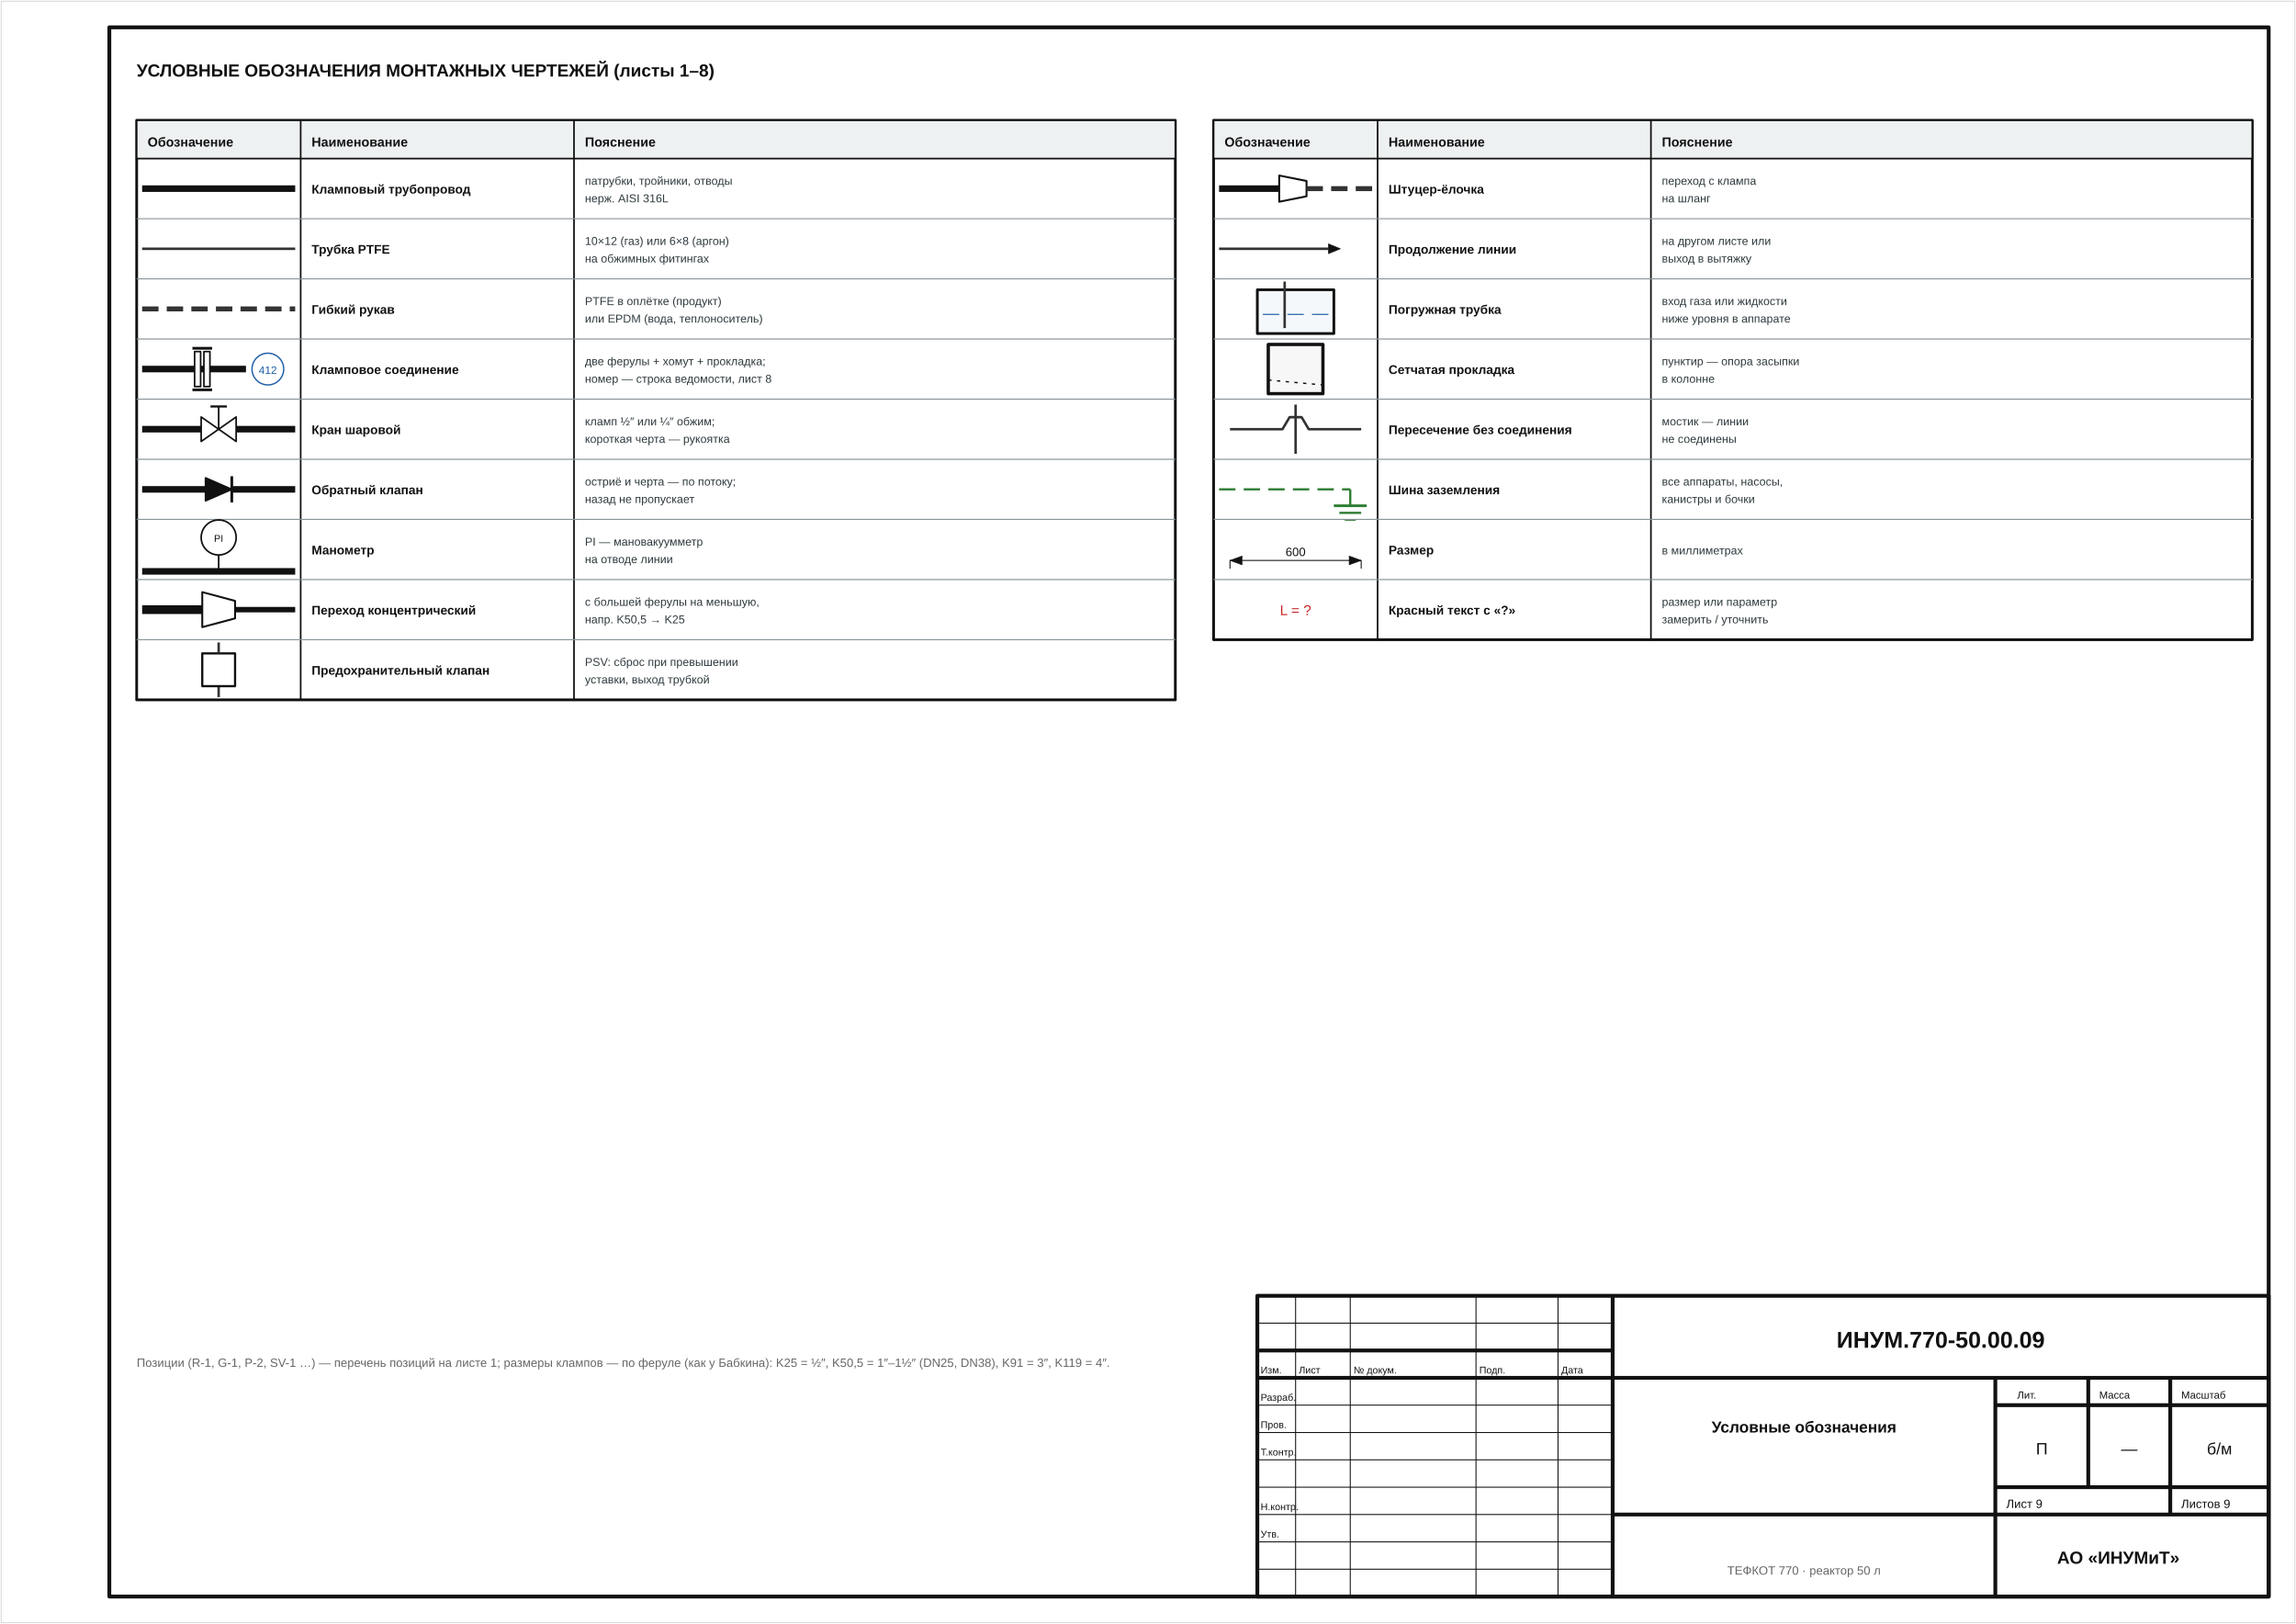
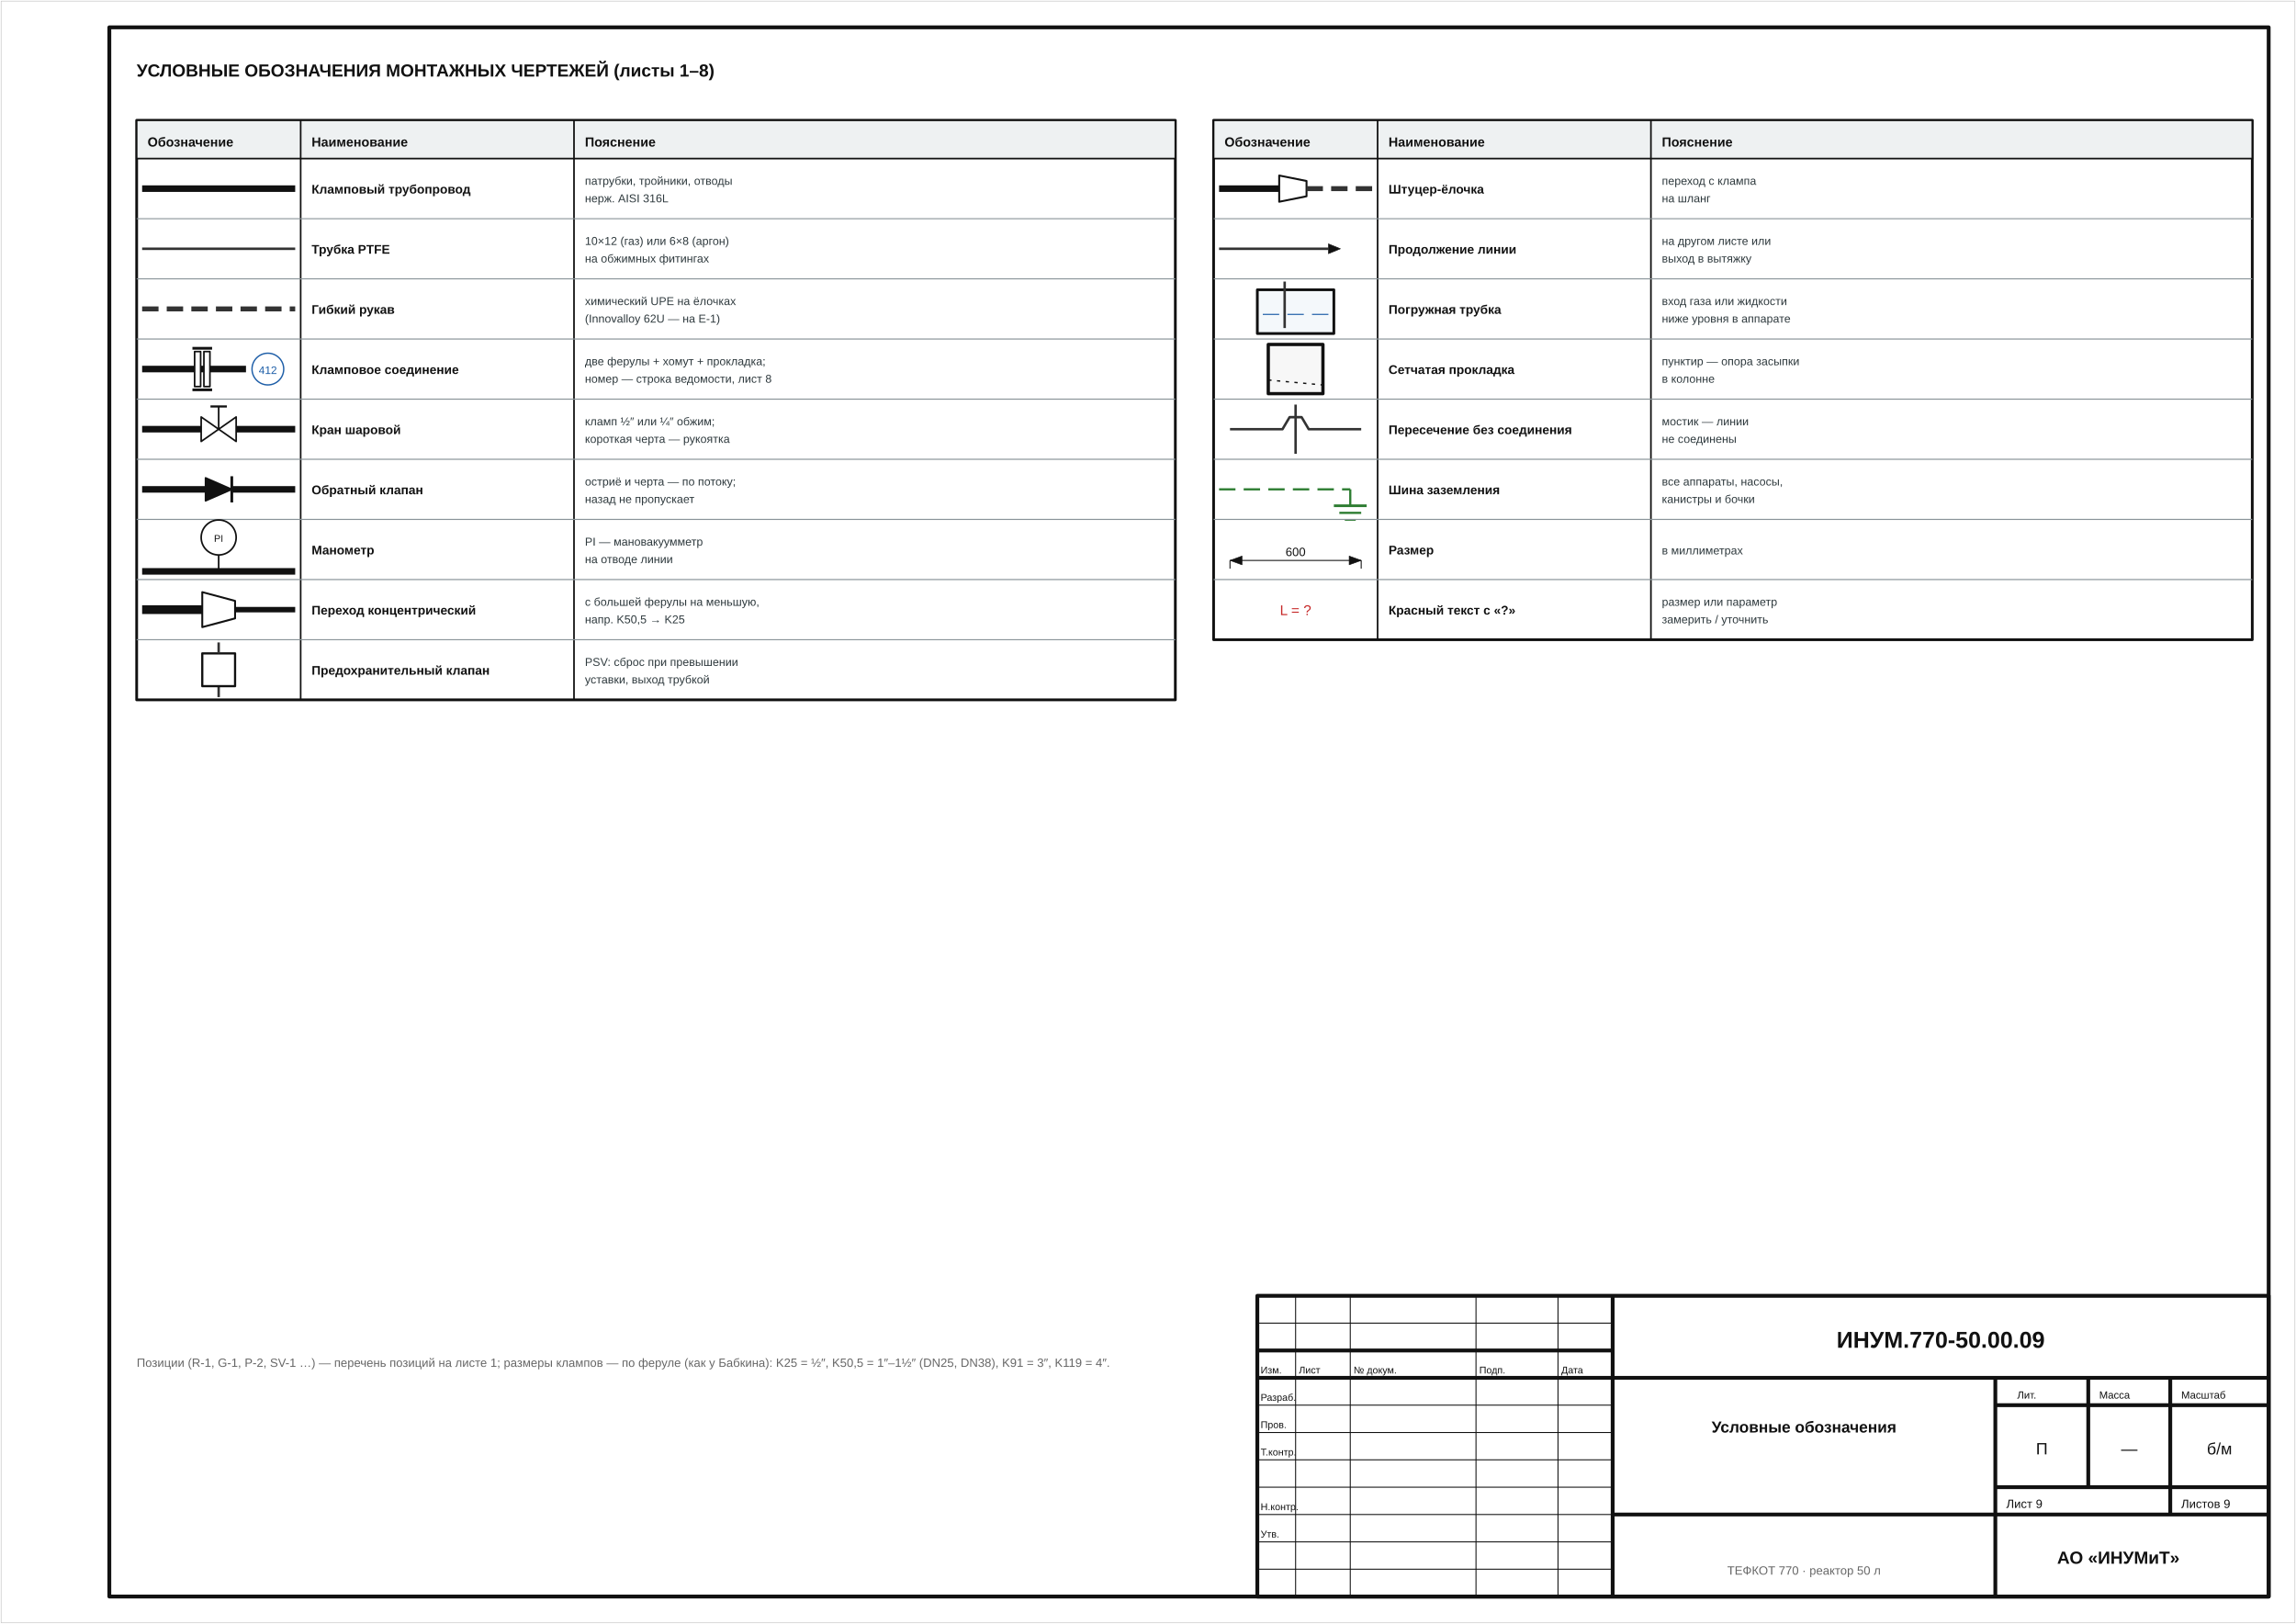
<svg xmlns="http://www.w3.org/2000/svg" viewBox="0 0 420.0 297.0" width="420.0mm" height="297.0mm" font-family="Arial, 'Liberation Sans', sans-serif">
  <rect width="100%" height="100%" fill="#fff" />
  <path d="M0.20,0.20 L419.80,0.20 L419.80,296.80 L0.20,296.80 Z" fill="none" stroke="#bbbbbb" stroke-width="0.1" stroke-linejoin="round" />
  <path d="M20.00,5.00 L415.00,5.00 L415.00,292.00 L20.00,292.00 Z" fill="none" stroke="#111111" stroke-width="0.7" stroke-linejoin="round" />
  <path d="M230.00,237.00 L415.00,237.00 L415.00,292.00 L230.00,292.00 Z" fill="none" stroke="#111111" stroke-width="0.7" stroke-linejoin="round" />
  <path d="M230.00,242.00 L295.00,242.00" fill="none" stroke="#111111" stroke-width="0.18" stroke-linejoin="round" />
  <path d="M230.00,247.00 L295.00,247.00" fill="none" stroke="#111111" stroke-width="0.7" stroke-linejoin="round" />
  <path d="M230.00,252.00 L295.00,252.00" fill="none" stroke="#111111" stroke-width="0.7" stroke-linejoin="round" />
  <path d="M230.00,257.00 L295.00,257.00" fill="none" stroke="#111111" stroke-width="0.18" stroke-linejoin="round" />
  <path d="M230.00,262.00 L295.00,262.00" fill="none" stroke="#111111" stroke-width="0.18" stroke-linejoin="round" />
  <path d="M230.00,267.00 L295.00,267.00" fill="none" stroke="#111111" stroke-width="0.18" stroke-linejoin="round" />
  <path d="M230.00,272.00 L295.00,272.00" fill="none" stroke="#111111" stroke-width="0.18" stroke-linejoin="round" />
  <path d="M230.00,277.00 L295.00,277.00" fill="none" stroke="#111111" stroke-width="0.18" stroke-linejoin="round" />
  <path d="M230.00,282.00 L295.00,282.00" fill="none" stroke="#111111" stroke-width="0.18" stroke-linejoin="round" />
  <path d="M230.00,287.00 L295.00,287.00" fill="none" stroke="#111111" stroke-width="0.18" stroke-linejoin="round" />
  <path d="M237.00,237.00 L237.00,292.00" fill="none" stroke="#111111" stroke-width="0.18" stroke-linejoin="round" />
  <path d="M247.00,237.00 L247.00,292.00" fill="none" stroke="#111111" stroke-width="0.18" stroke-linejoin="round" />
  <path d="M270.00,237.00 L270.00,292.00" fill="none" stroke="#111111" stroke-width="0.18" stroke-linejoin="round" />
  <path d="M285.00,237.00 L285.00,292.00" fill="none" stroke="#111111" stroke-width="0.18" stroke-linejoin="round" />
  <path d="M295.00,237.00 L295.00,292.00" fill="none" stroke="#111111" stroke-width="0.7" stroke-linejoin="round" />
  <text x="230.60" y="251.20" font-size="1.8" text-anchor="start" fill="#111111">Изм.</text>
  <text x="237.60" y="251.20" font-size="1.8" text-anchor="start" fill="#111111">Лист</text>
  <text x="247.60" y="251.20" font-size="1.8" text-anchor="start" fill="#111111">№ докум.</text>
  <text x="270.60" y="251.20" font-size="1.8" text-anchor="start" fill="#111111">Подп.</text>
  <text x="285.60" y="251.20" font-size="1.8" text-anchor="start" fill="#111111">Дата</text>
  <text x="230.60" y="256.20" font-size="1.8" text-anchor="start" fill="#111111">Разраб.</text>
  <text x="230.60" y="261.20" font-size="1.8" text-anchor="start" fill="#111111">Пров.</text>
  <text x="230.60" y="266.20" font-size="1.8" text-anchor="start" fill="#111111">Т.контр.</text>
  <text x="230.60" y="276.20" font-size="1.8" text-anchor="start" fill="#111111">Н.контр.</text>
  <text x="230.60" y="281.20" font-size="1.8" text-anchor="start" fill="#111111">Утв.</text>
  <path d="M295.00,252.00 L415.00,252.00" fill="none" stroke="#111111" stroke-width="0.7" stroke-linejoin="round" />
  <text x="355.00" y="246.50" font-size="4.2" text-anchor="middle" fill="#111111" font-weight="bold">ИНУМ.770-50.00.09</text>
  <path d="M365.00,252.00 L365.00,292.00" fill="none" stroke="#111111" stroke-width="0.7" stroke-linejoin="round" />
  <path d="M295.00,277.00 L415.00,277.00" fill="none" stroke="#111111" stroke-width="0.7" stroke-linejoin="round" />
  <text x="330.00" y="262.00" font-size="2.9" text-anchor="middle" fill="#111111" font-weight="bold">Условные обозначения</text>
  <path d="M365.00,257.00 L415.00,257.00" fill="none" stroke="#111111" stroke-width="0.7" stroke-linejoin="round" />
  <path d="M365.00,272.00 L415.00,272.00" fill="none" stroke="#111111" stroke-width="0.7" stroke-linejoin="round" />
  <path d="M382.00,252.00 L382.00,272.00" fill="none" stroke="#111111" stroke-width="0.7" stroke-linejoin="round" />
  <path d="M397.00,252.00 L397.00,272.00" fill="none" stroke="#111111" stroke-width="0.7" stroke-linejoin="round" />
  <text x="369.00" y="255.80" font-size="1.9" text-anchor="start" fill="#111111">Лит.</text>
  <text x="384.00" y="255.80" font-size="1.9" text-anchor="start" fill="#111111">Масса</text>
  <text x="399.00" y="255.80" font-size="1.9" text-anchor="start" fill="#111111">Масштаб</text>
  <text x="373.50" y="266.00" font-size="3" text-anchor="middle" fill="#111111">П</text>
  <text x="389.50" y="266.00" font-size="3" text-anchor="middle" fill="#111111">—</text>
  <text x="406.00" y="266.00" font-size="3" text-anchor="middle" fill="#111111">б/м</text>
  <path d="M397.00,272.00 L397.00,277.00" fill="none" stroke="#111111" stroke-width="0.7" stroke-linejoin="round" />
  <text x="367.00" y="275.80" font-size="2.2" text-anchor="start" fill="#111111">Лист 9</text>
  <text x="399.00" y="275.80" font-size="2.2" text-anchor="start" fill="#111111">Листов 9</text>
  <text x="387.50" y="286.00" font-size="3.2" text-anchor="middle" fill="#111111" font-weight="bold">АО «ИНУМиТ»</text>
  <text x="330.00" y="288.00" font-size="2.2" text-anchor="middle" fill="#666666">ТЕФКОТ 770 · реактор 50 л</text>
  <text x="25.00" y="14.00" font-size="3.2" text-anchor="start" fill="#111111" font-weight="bold">УСЛОВНЫЕ ОБОЗНАЧЕНИЯ МОНТАЖНЫХ ЧЕРТЕЖЕЙ (листы 1–8)</text>
  <path d="M25.00,22.00 L215.00,22.00 L215.00,128.00 L25.00,128.00 Z" fill="none" stroke="#111111" stroke-width="0.5" stroke-linejoin="round" />
  <path d="M25.00,22.00 L215.00,22.00 L215.00,29.00 L25.00,29.00 Z" fill="#eef1f2" stroke="#111111" stroke-width="0.3" stroke-linejoin="round" />
  <path d="M55.00,22.00 L55.00,128.00" fill="none" stroke="#111111" stroke-width="0.3" stroke-linejoin="round" />
  <path d="M105.00,22.00 L105.00,128.00" fill="none" stroke="#111111" stroke-width="0.3" stroke-linejoin="round" />
  <text x="27.00" y="26.80" font-size="2.4" text-anchor="start" fill="#111111" font-weight="bold">Обозначение</text>
  <text x="57.00" y="26.80" font-size="2.4" text-anchor="start" fill="#111111" font-weight="bold">Наименование</text>
  <text x="107.00" y="26.80" font-size="2.4" text-anchor="start" fill="#111111" font-weight="bold">Пояснение</text>
  <path d="M26.00,34.50 L54.00,34.50" fill="none" stroke="#111111" stroke-width="1.2" stroke-linejoin="round" />
  <text x="57.00" y="35.40" font-size="2.3" text-anchor="start" fill="#111111" font-weight="bold">Кламповый трубопровод</text>
  <text x="107.00" y="33.80" font-size="2.1" text-anchor="start" fill="#2f3a3e">патрубки, тройники, отводы</text>
  <text x="107.00" y="37.00" font-size="2.1" text-anchor="start" fill="#2f3a3e">нерж. AISI 316L</text>
  <path d="M25.00,40.00 L215.00,40.00" fill="none" stroke="#8a9499" stroke-width="0.2" stroke-linejoin="round" />
  <path d="M26.00,45.50 L54.00,45.50" fill="none" stroke="#333333" stroke-width="0.45" stroke-linejoin="round" />
  <text x="57.00" y="46.40" font-size="2.3" text-anchor="start" fill="#111111" font-weight="bold">Трубка PTFE</text>
  <text x="107.00" y="44.80" font-size="2.1" text-anchor="start" fill="#2f3a3e">10×12 (газ) или 6×8 (аргон)</text>
  <text x="107.00" y="48.00" font-size="2.1" text-anchor="start" fill="#2f3a3e">на обжимных фитингах</text>
  <path d="M25.00,51.00 L215.00,51.00" fill="none" stroke="#8a9499" stroke-width="0.2" stroke-linejoin="round" />
  <path d="M26.00,56.50 L54.00,56.50" fill="none" stroke="#333333" stroke-width="0.9" stroke-dasharray="3 1.5" stroke-linejoin="round" />
  <text x="57.00" y="57.40" font-size="2.3" text-anchor="start" fill="#111111" font-weight="bold">Гибкий рукав</text>
-   <text x="107.00" y="55.80" font-size="2.1" text-anchor="start" fill="#2f3a3e">PTFE в оплётке (продукт)</text>
-   <text x="107.00" y="59.00" font-size="2.1" text-anchor="start" fill="#2f3a3e">или EPDM (вода, теплоноситель)</text>
+   <text x="107.00" y="55.80" font-size="2.1" text-anchor="start" fill="#2f3a3e">химический UPE на ёлочках</text>
+   <text x="107.00" y="59.00" font-size="2.1" text-anchor="start" fill="#2f3a3e">(Innovalloy 62U — на E-1)</text>
  <path d="M25.00,62.00 L215.00,62.00" fill="none" stroke="#8a9499" stroke-width="0.2" stroke-linejoin="round" />
  <path d="M26.00,67.50 L45.00,67.50" fill="none" stroke="#111111" stroke-width="1.2" stroke-linejoin="round" />
  <path d="M35.60,64.30 L36.70,64.30 L36.70,70.70 L35.60,70.70 Z" fill="#ffffff" stroke="#111111" stroke-width="0.3" stroke-linejoin="round" />
  <path d="M37.30,64.30 L38.40,64.30 L38.40,70.70 L37.30,70.70 Z" fill="#ffffff" stroke="#111111" stroke-width="0.3" stroke-linejoin="round" />
  <path d="M35.20,63.70 L38.80,63.70" fill="none" stroke="#111111" stroke-width="0.5" stroke-linejoin="round" />
  <path d="M35.20,71.30 L38.80,71.30" fill="none" stroke="#111111" stroke-width="0.5" stroke-linejoin="round" />
  <circle cx="49.00" cy="67.50" r="2.90" fill="#ffffff" stroke="#1f5fa8" stroke-width="0.25" />
  <text x="49.00" y="68.40" font-size="2.0" text-anchor="middle" fill="#1f5fa8">412</text>
  <text x="57.00" y="68.40" font-size="2.3" text-anchor="start" fill="#111111" font-weight="bold">Кламповое соединение</text>
  <text x="107.00" y="66.80" font-size="2.1" text-anchor="start" fill="#2f3a3e">две ферулы + хомут + прокладка;</text>
  <text x="107.00" y="70.00" font-size="2.1" text-anchor="start" fill="#2f3a3e">номер — строка ведомости, лист 8</text>
  <path d="M25.00,73.00 L215.00,73.00" fill="none" stroke="#8a9499" stroke-width="0.2" stroke-linejoin="round" />
  <path d="M26.00,78.50 L36.80,78.50" fill="none" stroke="#111111" stroke-width="1.2" stroke-linejoin="round" />
  <path d="M43.20,78.50 L54.00,78.50" fill="none" stroke="#111111" stroke-width="1.2" stroke-linejoin="round" />
  <path d="M36.80,76.26 L43.20,80.74 L43.20,76.26 L36.80,80.74 Z" fill="#ffffff" stroke="#111111" stroke-width="0.3" stroke-linejoin="round" />
  <path d="M40.00,78.50 L40.00,74.34" fill="none" stroke="#111111" stroke-width="0.3" stroke-linejoin="round" />
  <path d="M38.50,74.34 L41.50,74.34" fill="none" stroke="#111111" stroke-width="0.4" stroke-linejoin="round" />
  <text x="57.00" y="79.40" font-size="2.3" text-anchor="start" fill="#111111" font-weight="bold">Кран шаровой</text>
  <text x="107.00" y="77.80" font-size="2.1" text-anchor="start" fill="#2f3a3e">кламп ½″ или ¼″ обжим;</text>
  <text x="107.00" y="81.00" font-size="2.1" text-anchor="start" fill="#2f3a3e">короткая черта — рукоятка</text>
  <path d="M25.00,84.00 L215.00,84.00" fill="none" stroke="#8a9499" stroke-width="0.2" stroke-linejoin="round" />
  <path d="M26.00,89.50 L37.60,89.50" fill="none" stroke="#111111" stroke-width="1.2" stroke-linejoin="round" />
  <path d="M42.40,89.50 L54.00,89.50" fill="none" stroke="#111111" stroke-width="1.2" stroke-linejoin="round" />
  <path d="M42.40,89.50 L37.60,91.60 L37.60,87.40 Z" fill="#111111" stroke="#111111" stroke-width="0.3" stroke-linejoin="round" />
  <path d="M42.40,91.90 L42.40,87.10" fill="none" stroke="#111111" stroke-width="0.5" stroke-linejoin="round" />
  <text x="57.00" y="90.40" font-size="2.3" text-anchor="start" fill="#111111" font-weight="bold">Обратный клапан</text>
  <text x="107.00" y="88.80" font-size="2.1" text-anchor="start" fill="#2f3a3e">остриё и черта — по потоку;</text>
  <text x="107.00" y="92.00" font-size="2.1" text-anchor="start" fill="#2f3a3e">назад не пропускает</text>
  <path d="M25.00,95.00 L215.00,95.00" fill="none" stroke="#8a9499" stroke-width="0.2" stroke-linejoin="round" />
  <path d="M26.00,104.50 L54.00,104.50" fill="none" stroke="#111111" stroke-width="1.2" stroke-linejoin="round" />
  <path d="M40.00,104.50 L40.00,101.50" fill="none" stroke="#111111" stroke-width="0.3" stroke-linejoin="round" />
  <circle cx="40.00" cy="98.30" r="3.20" fill="#ffffff" stroke="#111111" stroke-width="0.3" />
  <text x="40.00" y="99.10" font-size="1.8" text-anchor="middle" fill="#111111">PI</text>
  <text x="57.00" y="101.40" font-size="2.3" text-anchor="start" fill="#111111" font-weight="bold">Манометр</text>
  <text x="107.00" y="99.80" font-size="2.1" text-anchor="start" fill="#2f3a3e">PI — мановакуумметр</text>
  <text x="107.00" y="103.00" font-size="2.1" text-anchor="start" fill="#2f3a3e">на отводе линии</text>
  <path d="M25.00,106.00 L215.00,106.00" fill="none" stroke="#8a9499" stroke-width="0.2" stroke-linejoin="round" />
  <path d="M26.00,111.50 L37.00,111.50" fill="none" stroke="#111111" stroke-width="1.6" stroke-linejoin="round" />
  <path d="M43.00,111.50 L54.00,111.50" fill="none" stroke="#111111" stroke-width="1.0" stroke-linejoin="round" />
  <path d="M37.00,108.30 L37.00,114.70 L43.00,113.10 L43.00,109.90 Z" fill="#ffffff" stroke="#111111" stroke-width="0.35" stroke-linejoin="round" />
  <text x="57.00" y="112.40" font-size="2.3" text-anchor="start" fill="#111111" font-weight="bold">Переход концентрический</text>
  <text x="107.00" y="110.80" font-size="2.1" text-anchor="start" fill="#2f3a3e">с большей ферулы на меньшую,</text>
  <text x="107.00" y="114.00" font-size="2.1" text-anchor="start" fill="#2f3a3e">напр. K50,5 → K25</text>
  <path d="M25.00,117.00 L215.00,117.00" fill="none" stroke="#8a9499" stroke-width="0.2" stroke-linejoin="round" />
  <path d="M40.00,127.50 L40.00,125.50" fill="none" stroke="#333333" stroke-width="0.45" stroke-linejoin="round" />
  <path d="M37.00,119.50 L43.00,119.50 L43.00,125.50 L37.00,125.50 Z" fill="#ffffff" stroke="#111111" stroke-width="0.4" stroke-linejoin="round" />
  <path d="M40.00,119.50 L40.00,117.50" fill="none" stroke="#333333" stroke-width="0.45" stroke-linejoin="round" />
  <text x="57.00" y="123.40" font-size="2.3" text-anchor="start" fill="#111111" font-weight="bold">Предохранительный клапан</text>
  <text x="107.00" y="121.80" font-size="2.1" text-anchor="start" fill="#2f3a3e">PSV: сброс при превышении</text>
  <text x="107.00" y="125.00" font-size="2.1" text-anchor="start" fill="#2f3a3e">уставки, выход трубкой</text>
  <path d="M222.00,22.00 L412.00,22.00 L412.00,117.00 L222.00,117.00 Z" fill="none" stroke="#111111" stroke-width="0.5" stroke-linejoin="round" />
  <path d="M222.00,22.00 L412.00,22.00 L412.00,29.00 L222.00,29.00 Z" fill="#eef1f2" stroke="#111111" stroke-width="0.3" stroke-linejoin="round" />
  <path d="M252.00,22.00 L252.00,117.00" fill="none" stroke="#111111" stroke-width="0.3" stroke-linejoin="round" />
  <path d="M302.00,22.00 L302.00,117.00" fill="none" stroke="#111111" stroke-width="0.3" stroke-linejoin="round" />
  <text x="224.00" y="26.80" font-size="2.4" text-anchor="start" fill="#111111" font-weight="bold">Обозначение</text>
  <text x="254.00" y="26.80" font-size="2.4" text-anchor="start" fill="#111111" font-weight="bold">Наименование</text>
  <text x="304.00" y="26.80" font-size="2.4" text-anchor="start" fill="#111111" font-weight="bold">Пояснение</text>
  <path d="M223.00,34.50 L234.00,34.50" fill="none" stroke="#111111" stroke-width="1.2" stroke-linejoin="round" />
  <path d="M234.00,32.10 L234.00,36.90 L239.00,35.90 L239.00,33.10 Z" fill="#ffffff" stroke="#111111" stroke-width="0.35" stroke-linejoin="round" />
  <path d="M239.00,34.50 L251.00,34.50" fill="none" stroke="#333333" stroke-width="0.9" stroke-dasharray="3 1.5" stroke-linejoin="round" />
  <text x="254.00" y="35.40" font-size="2.3" text-anchor="start" fill="#111111" font-weight="bold">Штуцер-ёлочка</text>
  <text x="304.00" y="33.80" font-size="2.1" text-anchor="start" fill="#2f3a3e">переход с клампа</text>
  <text x="304.00" y="37.00" font-size="2.1" text-anchor="start" fill="#2f3a3e">на шланг</text>
  <path d="M222.00,40.00 L412.00,40.00" fill="none" stroke="#8a9499" stroke-width="0.2" stroke-linejoin="round" />
  <path d="M223.00,45.50 L243.00,45.50" fill="none" stroke="#333333" stroke-width="0.45" stroke-linejoin="round" />
  <path d="M245.20,45.50 L243.00,46.40 L243.00,44.60 Z" fill="#111111" stroke="#111111" stroke-width="0.1" stroke-linejoin="round" />
  <text x="254.00" y="46.40" font-size="2.3" text-anchor="start" fill="#111111" font-weight="bold">Продолжение линии</text>
  <text x="304.00" y="44.80" font-size="2.1" text-anchor="start" fill="#2f3a3e">на другом листе или</text>
  <text x="304.00" y="48.00" font-size="2.1" text-anchor="start" fill="#2f3a3e">выход в вытяжку</text>
  <path d="M222.00,51.00 L412.00,51.00" fill="none" stroke="#8a9499" stroke-width="0.2" stroke-linejoin="round" />
  <path d="M230.00,53.00 L244.00,53.00 L244.00,61.00 L230.00,61.00 Z" fill="#f4f8fb" stroke="#111111" stroke-width="0.5" stroke-linejoin="round" />
  <path d="M231.00,57.50 L243.00,57.50" fill="none" stroke="#1f5fa8" stroke-width="0.2" stroke-dasharray="3 1.5" stroke-linejoin="round" />
  <path d="M235.00,51.50 L235.00,60.00" fill="none" stroke="#333333" stroke-width="0.45" stroke-linejoin="round" />
  <text x="254.00" y="57.40" font-size="2.3" text-anchor="start" fill="#111111" font-weight="bold">Погружная трубка</text>
  <text x="304.00" y="55.80" font-size="2.1" text-anchor="start" fill="#2f3a3e">вход газа или жидкости</text>
  <text x="304.00" y="59.00" font-size="2.1" text-anchor="start" fill="#2f3a3e">ниже уровня в аппарате</text>
  <path d="M222.00,62.00 L412.00,62.00" fill="none" stroke="#8a9499" stroke-width="0.2" stroke-linejoin="round" />
  <path d="M232.00,63.00 L242.00,63.00 L242.00,72.00 L232.00,72.00 Z" fill="#f7f7f7" stroke="#111111" stroke-width="0.6" stroke-linejoin="round" />
  <path d="M232.00,69.50 L243.00,70.50" fill="none" stroke="#111111" stroke-width="0.25" stroke-dasharray="0.6 1" stroke-linejoin="round" />
  <text x="254.00" y="68.40" font-size="2.3" text-anchor="start" fill="#111111" font-weight="bold">Сетчатая прокладка</text>
  <text x="304.00" y="66.80" font-size="2.1" text-anchor="start" fill="#2f3a3e">пунктир — опора засыпки</text>
  <text x="304.00" y="70.00" font-size="2.1" text-anchor="start" fill="#2f3a3e">в колонне</text>
  <path d="M222.00,73.00 L412.00,73.00" fill="none" stroke="#8a9499" stroke-width="0.2" stroke-linejoin="round" />
  <path d="M225.00,78.50 L234.60,78.50 L235.90,76.30 L238.10,76.30 L239.40,78.50 L249.00,78.50" fill="none" stroke="#333333" stroke-width="0.45" stroke-linejoin="round" />
  <path d="M237.00,74.00 L237.00,83.00" fill="none" stroke="#333333" stroke-width="0.45" stroke-linejoin="round" />
  <text x="254.00" y="79.40" font-size="2.3" text-anchor="start" fill="#111111" font-weight="bold">Пересечение без соединения</text>
  <text x="304.00" y="77.80" font-size="2.1" text-anchor="start" fill="#2f3a3e">мостик — линии</text>
  <text x="304.00" y="81.00" font-size="2.1" text-anchor="start" fill="#2f3a3e">не соединены</text>
  <path d="M222.00,84.00 L412.00,84.00" fill="none" stroke="#8a9499" stroke-width="0.2" stroke-linejoin="round" />
  <path d="M223.00,89.50 L247.00,89.50" fill="none" stroke="#2e7d32" stroke-width="0.4" stroke-dasharray="3 1.5" stroke-linejoin="round" />
  <path d="M247.00,89.50 L247.00,92.50" fill="none" stroke="#2e7d32" stroke-width="0.4" stroke-linejoin="round" />
  <path d="M244.00,92.50 L250.00,92.50" fill="none" stroke="#2e7d32" stroke-width="0.5" stroke-linejoin="round" />
  <path d="M245.00,93.80 L249.00,93.80" fill="none" stroke="#2e7d32" stroke-width="0.4" stroke-linejoin="round" />
  <path d="M246.00,95.10 L248.00,95.10" fill="none" stroke="#2e7d32" stroke-width="0.3" stroke-linejoin="round" />
  <text x="254.00" y="90.40" font-size="2.3" text-anchor="start" fill="#111111" font-weight="bold">Шина заземления</text>
  <text x="304.00" y="88.80" font-size="2.1" text-anchor="start" fill="#2f3a3e">все аппараты, насосы,</text>
  <text x="304.00" y="92.00" font-size="2.1" text-anchor="start" fill="#2f3a3e">канистры и бочки</text>
  <path d="M222.00,95.00 L412.00,95.00" fill="none" stroke="#8a9499" stroke-width="0.2" stroke-linejoin="round" />
  <path d="M225.00,102.50 L225.00,104.00" fill="none" stroke="#111111" stroke-width="0.18" stroke-linejoin="round" />
  <path d="M249.00,102.50 L249.00,104.00" fill="none" stroke="#111111" stroke-width="0.18" stroke-linejoin="round" />
  <path d="M225.00,102.50 L249.00,102.50" fill="none" stroke="#111111" stroke-width="0.18" stroke-linejoin="round" />
  <path d="M225.00,102.50 L227.20,101.70 L227.20,103.30 Z" fill="#111111" stroke="#111111" stroke-width="0.1" stroke-linejoin="round" />
  <path d="M249.00,102.50 L246.80,103.30 L246.80,101.70 Z" fill="#111111" stroke="#111111" stroke-width="0.1" stroke-linejoin="round" />
  <text x="237.00" y="101.70" font-size="2.2" text-anchor="middle" fill="#111111">600</text>
  <text x="254.00" y="101.40" font-size="2.3" text-anchor="start" fill="#111111" font-weight="bold">Размер</text>
  <text x="304.00" y="101.40" font-size="2.1" text-anchor="start" fill="#2f3a3e">в миллиметрах</text>
  <path d="M222.00,106.00 L412.00,106.00" fill="none" stroke="#8a9499" stroke-width="0.2" stroke-linejoin="round" />
  <text x="237.00" y="112.50" font-size="2.6" text-anchor="middle" fill="#c62828">L = ?</text>
  <text x="254.00" y="112.40" font-size="2.3" text-anchor="start" fill="#111111" font-weight="bold">Красный текст с «?»</text>
  <text x="304.00" y="110.80" font-size="2.1" text-anchor="start" fill="#2f3a3e">размер или параметр</text>
  <text x="304.00" y="114.00" font-size="2.1" text-anchor="start" fill="#2f3a3e">замерить / уточнить</text>
  <text x="25.00" y="250.00" font-size="2.2" text-anchor="start" fill="#666666">Позиции (R-1, G-1, P-2, SV-1 …) — перечень позиций на листе 1; размеры клампов — по феруле (как у Бабкина): K25 = ½″, K50,5 = 1″–1½″ (DN25, DN38), K91 = 3″, K119 = 4″.</text>
</svg>
